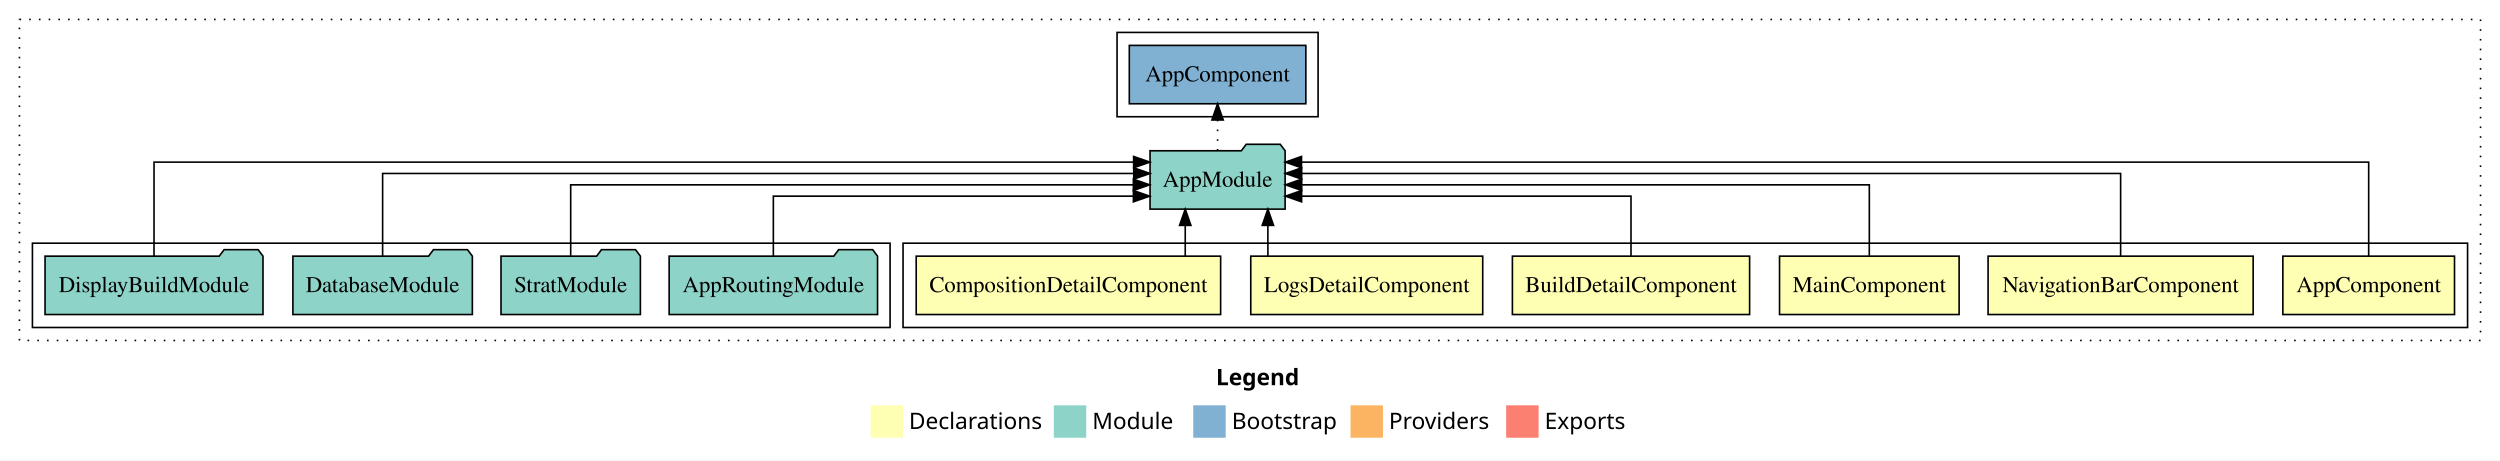
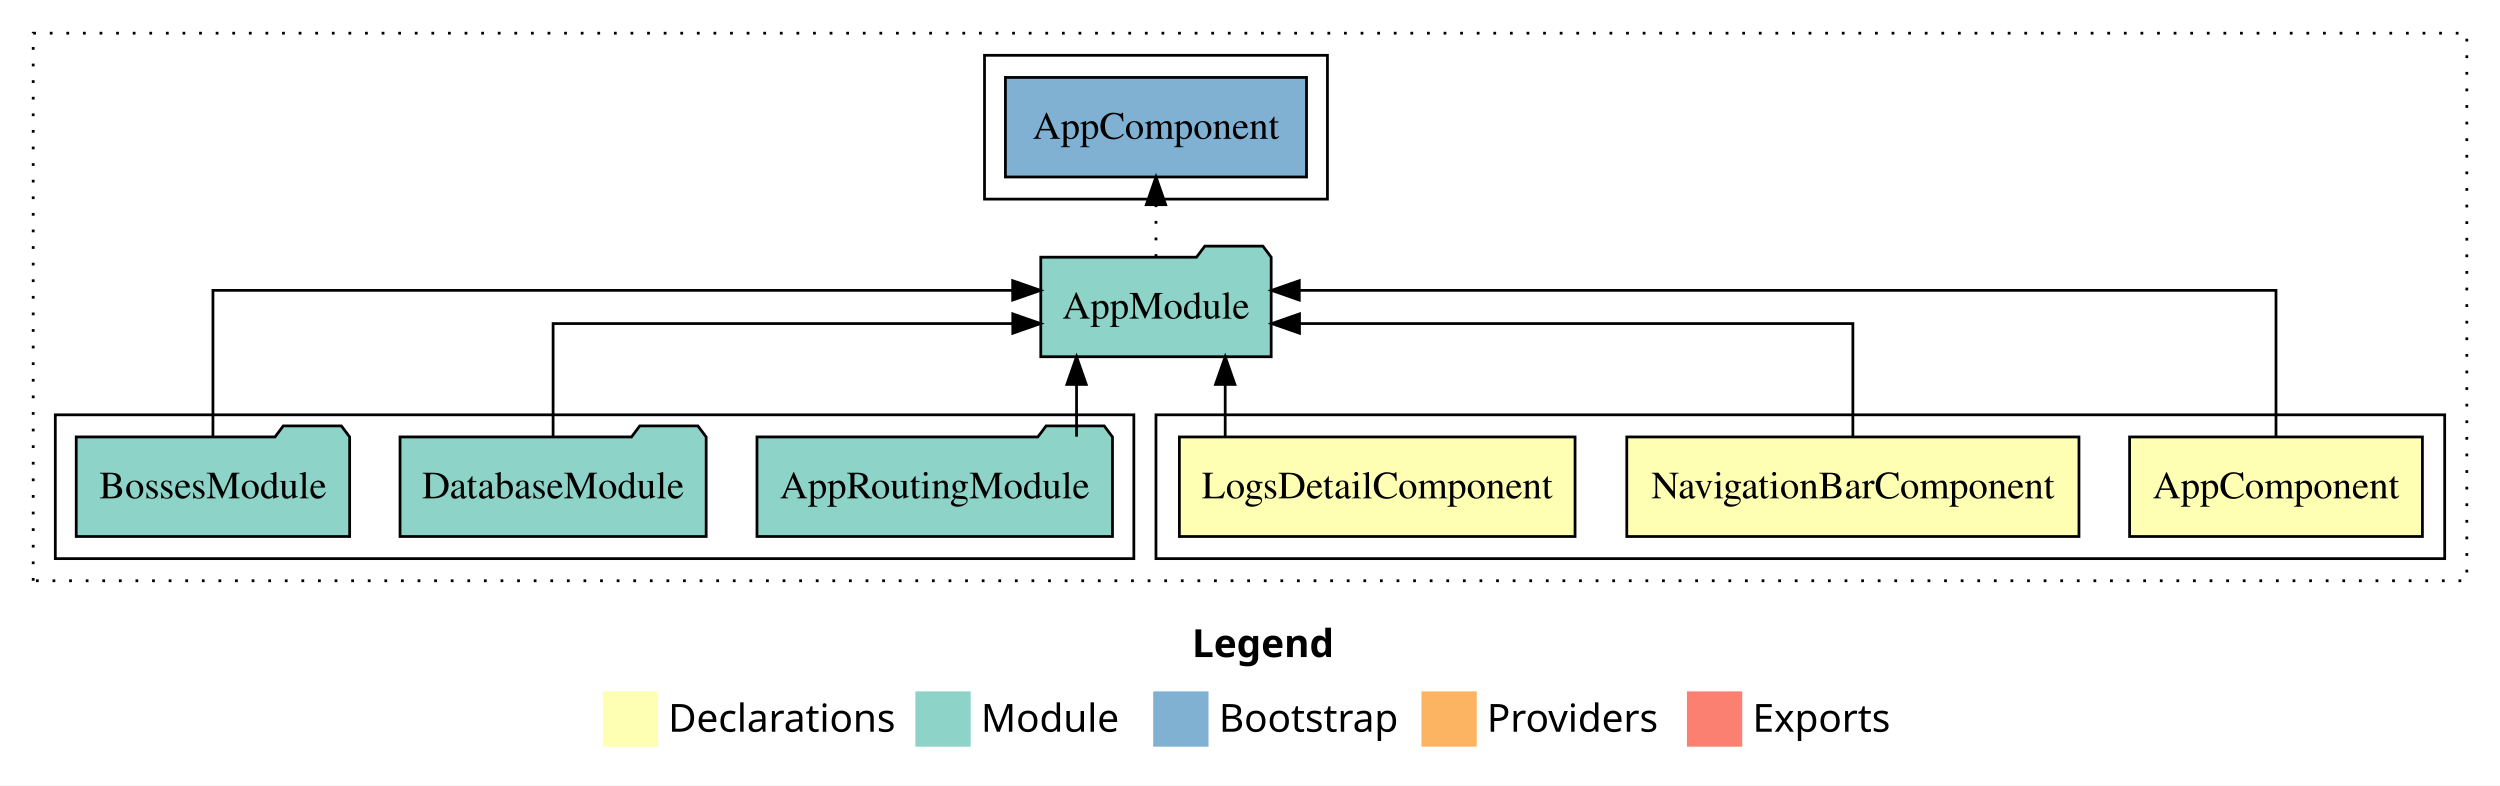
- <svg xmlns="http://www.w3.org/2000/svg" width="1542pt" height="284pt" viewBox="0.00 0.00 1542.00 284.00">
+ <svg xmlns="http://www.w3.org/2000/svg" width="904pt" height="284pt" viewBox="0.00 0.00 904.00 284.00">
  <g id="graph0" class="graph" transform="scale(1 1) rotate(0) translate(4 280)">
-     <polygon fill="#ffffff" stroke="transparent" points="-4,4 -4,-280 1538,-280 1538,4 -4,4" />
-     <text text-anchor="start" x="746.009" y="-42.4" font-family="sans-serif" font-weight="bold" font-size="14.00" fill="#000000">Legend</text>
-     <polygon fill="#ffffb3" stroke="transparent" points="533,-10 533,-30 553,-30 553,-10 533,-10" />
-     <text text-anchor="start" x="556.629" y="-15.4" font-family="sans-serif" font-size="14.00" fill="#000000">  Declarations</text>
-     <polygon fill="#8dd3c7" stroke="transparent" points="646,-10 646,-30 666,-30 666,-10 646,-10" />
-     <text text-anchor="start" x="669.725" y="-15.4" font-family="sans-serif" font-size="14.00" fill="#000000">  Module</text>
-     <polygon fill="#80b1d3" stroke="transparent" points="732,-10 732,-30 752,-30 752,-10 732,-10" />
-     <text text-anchor="start" x="755.781" y="-15.4" font-family="sans-serif" font-size="14.00" fill="#000000">  Bootstrap</text>
-     <polygon fill="#fdb462" stroke="transparent" points="829,-10 829,-30 849,-30 849,-10 829,-10" />
-     <text text-anchor="start" x="852.673" y="-15.4" font-family="sans-serif" font-size="14.00" fill="#000000">  Providers</text>
-     <polygon fill="#fb8072" stroke="transparent" points="925,-10 925,-30 945,-30 945,-10 925,-10" />
-     <text text-anchor="start" x="948.726" y="-15.4" font-family="sans-serif" font-size="14.00" fill="#000000">  Exports</text>
+     <polygon fill="#ffffff" stroke="transparent" points="-4,4 -4,-280 900,-280 900,4 -4,4" />
+     <text text-anchor="start" x="427.009" y="-42.4" font-family="sans-serif" font-weight="bold" font-size="14.00" fill="#000000">Legend</text>
+     <polygon fill="#ffffb3" stroke="transparent" points="214,-10 214,-30 234,-30 234,-10 214,-10" />
+     <text text-anchor="start" x="237.629" y="-15.4" font-family="sans-serif" font-size="14.00" fill="#000000">  Declarations</text>
+     <polygon fill="#8dd3c7" stroke="transparent" points="327,-10 327,-30 347,-30 347,-10 327,-10" />
+     <text text-anchor="start" x="350.725" y="-15.4" font-family="sans-serif" font-size="14.00" fill="#000000">  Module</text>
+     <polygon fill="#80b1d3" stroke="transparent" points="413,-10 413,-30 433,-30 433,-10 413,-10" />
+     <text text-anchor="start" x="436.781" y="-15.4" font-family="sans-serif" font-size="14.00" fill="#000000">  Bootstrap</text>
+     <polygon fill="#fdb462" stroke="transparent" points="510,-10 510,-30 530,-30 530,-10 510,-10" />
+     <text text-anchor="start" x="533.673" y="-15.4" font-family="sans-serif" font-size="14.00" fill="#000000">  Providers</text>
+     <polygon fill="#fb8072" stroke="transparent" points="606,-10 606,-30 626,-30 626,-10 606,-10" />
+     <text text-anchor="start" x="629.726" y="-15.4" font-family="sans-serif" font-size="14.00" fill="#000000">  Exports</text>
    <g id="clust1" class="cluster">
-       <polygon fill="none" stroke="#000000" stroke-dasharray="1,5" points="8,-70 8,-268 1526,-268 1526,-70 8,-70" />
+       <polygon fill="none" stroke="#000000" stroke-dasharray="1,5" points="8,-70 8,-268 888,-268 888,-70 8,-70" />
    </g>
    <g id="clust2" class="cluster">
-       <polygon fill="none" stroke="#000000" points="553,-78 553,-130 1518,-130 1518,-78 553,-78" />
+       <polygon fill="none" stroke="#000000" points="414,-78 414,-130 880,-130 880,-78 414,-78" />
    </g>
-     <g id="clust9" class="cluster">
-       <polygon fill="none" stroke="#000000" points="16,-78 16,-130 545,-130 545,-78 16,-78" />
+     <g id="clust6" class="cluster">
+       <polygon fill="none" stroke="#000000" points="16,-78 16,-130 406,-130 406,-78 16,-78" />
    </g>
-     <g id="clust11" class="cluster">
-       <polygon fill="none" stroke="#000000" points="685,-208 685,-260 809,-260 809,-208 685,-208" />
+     <g id="clust8" class="cluster">
+       <polygon fill="none" stroke="#000000" points="352,-208 352,-260 476,-260 476,-208 352,-208" />
    </g>
    <g id="node1" class="node">
-       <polygon fill="#ffffb3" stroke="#000000" points="1509.94,-122 1404.06,-122 1404.06,-86 1509.94,-86 1509.94,-122" />
-       <text text-anchor="middle" x="1457" y="-99.8" font-family="Times,serif" font-size="14.00" fill="#000000">AppComponent</text>
+       <polygon fill="#ffffb3" stroke="#000000" points="871.94,-122 766.06,-122 766.06,-86 871.94,-86 871.94,-122" />
+       <text text-anchor="middle" x="819" y="-99.8" font-family="Times,serif" font-size="14.00" fill="#000000">AppComponent</text>
+     </g>
+     <g id="node4" class="node">
+       <polygon fill="#8dd3c7" stroke="#000000" points="455.657,-187 452.657,-191 431.657,-191 428.657,-187 372.343,-187 372.343,-151 455.657,-151 455.657,-187" />
+       <text text-anchor="middle" x="414" y="-164.8" font-family="Times,serif" font-size="14.00" fill="#000000">AppModule</text>
+     </g>
+     <g id="edge1" class="edge">
+       <path fill="none" stroke="#000000" d="M819,-122.284C819,-143.321 819,-175 819,-175 819,-175 465.817,-175 465.817,-175" />
+       <polygon fill="#000000" stroke="#000000" points="465.817,-171.5 455.817,-175 465.817,-178.5 465.817,-171.5" />
+     </g>
+     <g id="node2" class="node">
+       <polygon fill="#ffffb3" stroke="#000000" points="747.752,-122 584.248,-122 584.248,-86 747.752,-86 747.752,-122" />
+       <text text-anchor="middle" x="666" y="-99.8" font-family="Times,serif" font-size="14.00" fill="#000000">NavigationBarComponent</text>
+     </g>
+     <g id="edge2" class="edge">
+       <path fill="none" stroke="#000000" d="M666,-122.022C666,-139.373 666,-163 666,-163 666,-163 465.896,-163 465.896,-163" />
+       <polygon fill="#000000" stroke="#000000" points="465.896,-159.5 455.896,-163 465.896,-166.5 465.896,-159.5" />
+     </g>
+     <g id="node3" class="node">
+       <polygon fill="#ffffb3" stroke="#000000" points="565.538,-122 422.462,-122 422.462,-86 565.538,-86 565.538,-122" />
+       <text text-anchor="middle" x="494" y="-99.8" font-family="Times,serif" font-size="14.00" fill="#000000">LogsDetailComponent</text>
+     </g>
+     <g id="edge3" class="edge">
+       <path fill="none" stroke="#000000" d="M439.03,-122.106C439.03,-122.106 439.03,-140.991 439.03,-140.991" />
+       <polygon fill="#000000" stroke="#000000" points="435.53,-140.991 439.03,-150.991 442.53,-140.991 435.53,-140.991" />
+     </g>
+     <g id="node8" class="node">
+       <polygon fill="#80b1d3" stroke="#000000" points="468.439,-252 359.561,-252 359.561,-216 468.439,-216 468.439,-252" />
+       <text text-anchor="middle" x="414" y="-229.8" font-family="Times,serif" font-size="14.00" fill="#000000">AppComponent </text>
+     </g>
+     <g id="edge7" class="edge">
+       <path fill="none" stroke="#000000" stroke-dasharray="1,5" d="M414,-187.106C414,-187.106 414,-205.991 414,-205.991" />
+       <polygon fill="#000000" stroke="#000000" points="410.5,-205.991 414,-215.991 417.5,-205.991 410.5,-205.991" />
+     </g>
+     <g id="node5" class="node">
+       <polygon fill="#8dd3c7" stroke="#000000" points="398.274,-122 395.274,-126 374.274,-126 371.274,-122 269.726,-122 269.726,-86 398.274,-86 398.274,-122" />
+       <text text-anchor="middle" x="334" y="-99.8" font-family="Times,serif" font-size="14.00" fill="#000000">AppRoutingModule</text>
+     </g>
+     <g id="edge4" class="edge">
+       <path fill="none" stroke="#000000" d="M385.279,-122.106C385.279,-122.106 385.279,-140.991 385.279,-140.991" />
+       <polygon fill="#000000" stroke="#000000" points="381.779,-140.991 385.279,-150.991 388.779,-140.991 381.779,-140.991" />
+     </g>
+     <g id="node6" class="node">
+       <polygon fill="#8dd3c7" stroke="#000000" points="251.35,-122 248.35,-126 227.35,-126 224.35,-122 140.65,-122 140.65,-86 251.35,-86 251.35,-122" />
+       <text text-anchor="middle" x="196" y="-99.8" font-family="Times,serif" font-size="14.00" fill="#000000">DatabaseModule</text>
+     </g>
+     <g id="edge5" class="edge">
+       <path fill="none" stroke="#000000" d="M196,-122.022C196,-139.373 196,-163 196,-163 196,-163 362.225,-163 362.225,-163" />
+       <polygon fill="#000000" stroke="#000000" points="362.225,-166.5 372.225,-163 362.225,-159.5 362.225,-166.5" />
    </g>
    <g id="node7" class="node">
-       <polygon fill="#8dd3c7" stroke="#000000" points="788.657,-187 785.657,-191 764.657,-191 761.657,-187 705.343,-187 705.343,-151 788.657,-151 788.657,-187" />
-       <text text-anchor="middle" x="747" y="-164.8" font-family="Times,serif" font-size="14.00" fill="#000000">AppModule</text>
-     </g>
-     <g id="edge1" class="edge">
-       <path fill="none" stroke="#000000" d="M1457,-122.011C1457,-144.485 1457,-180 1457,-180 1457,-180 798.763,-180 798.763,-180" />
-       <polygon fill="#000000" stroke="#000000" points="798.763,-176.5 788.763,-180 798.763,-183.5 798.763,-176.5" />
-     </g>
-     <g id="node2" class="node">
-       <polygon fill="#ffffb3" stroke="#000000" points="1385.752,-122 1222.248,-122 1222.248,-86 1385.752,-86 1385.752,-122" />
-       <text text-anchor="middle" x="1304" y="-99.8" font-family="Times,serif" font-size="14.00" fill="#000000">NavigationBarComponent</text>
-     </g>
-     <g id="edge2" class="edge">
-       <path fill="none" stroke="#000000" d="M1304,-122.129C1304,-142.572 1304,-173 1304,-173 1304,-173 798.865,-173 798.865,-173" />
-       <polygon fill="#000000" stroke="#000000" points="798.866,-169.5 788.865,-173 798.865,-176.5 798.866,-169.5" />
-     </g>
-     <g id="node3" class="node">
-       <polygon fill="#ffffb3" stroke="#000000" points="1204.382,-122 1093.618,-122 1093.618,-86 1204.382,-86 1204.382,-122" />
-       <text text-anchor="middle" x="1149" y="-99.8" font-family="Times,serif" font-size="14.00" fill="#000000">MainComponent</text>
-     </g>
-     <g id="edge3" class="edge">
-       <path fill="none" stroke="#000000" d="M1149,-122.267C1149,-140.555 1149,-166 1149,-166 1149,-166 798.883,-166 798.883,-166" />
-       <polygon fill="#000000" stroke="#000000" points="798.883,-162.5 788.883,-166 798.883,-169.5 798.883,-162.5" />
-     </g>
-     <g id="node4" class="node">
-       <polygon fill="#ffffb3" stroke="#000000" points="1075.158,-122 928.842,-122 928.842,-86 1075.158,-86 1075.158,-122" />
-       <text text-anchor="middle" x="1002" y="-99.8" font-family="Times,serif" font-size="14.00" fill="#000000">BuildDetailComponent</text>
-     </g>
-     <g id="edge4" class="edge">
-       <path fill="none" stroke="#000000" d="M1002,-122.009C1002,-138.049 1002,-159 1002,-159 1002,-159 798.822,-159 798.822,-159" />
-       <polygon fill="#000000" stroke="#000000" points="798.823,-155.5 788.822,-159 798.822,-162.5 798.823,-155.5" />
-     </g>
-     <g id="node5" class="node">
-       <polygon fill="#ffffb3" stroke="#000000" points="910.538,-122 767.462,-122 767.462,-86 910.538,-86 910.538,-122" />
-       <text text-anchor="middle" x="839" y="-99.8" font-family="Times,serif" font-size="14.00" fill="#000000">LogsDetailComponent</text>
-     </g>
-     <g id="edge5" class="edge">
-       <path fill="none" stroke="#000000" d="M778.03,-122.106C778.03,-122.106 778.03,-140.991 778.03,-140.991" />
-       <polygon fill="#000000" stroke="#000000" points="774.53,-140.991 778.03,-150.991 781.53,-140.991 774.53,-140.991" />
-     </g>
-     <g id="node6" class="node">
-       <polygon fill="#ffffb3" stroke="#000000" points="748.884,-122 561.116,-122 561.116,-86 748.884,-86 748.884,-122" />
-       <text text-anchor="middle" x="655" y="-99.8" font-family="Times,serif" font-size="14.00" fill="#000000">CompositionDetailComponent</text>
+       <polygon fill="#8dd3c7" stroke="#000000" points="122.436,-122 119.436,-126 98.436,-126 95.436,-122 23.564,-122 23.564,-86 122.436,-86 122.436,-122" />
+       <text text-anchor="middle" x="73" y="-99.8" font-family="Times,serif" font-size="14.00" fill="#000000">BossesModule</text>
    </g>
    <g id="edge6" class="edge">
-       <path fill="none" stroke="#000000" d="M727.057,-122.106C727.057,-122.106 727.057,-140.991 727.057,-140.991" />
-       <polygon fill="#000000" stroke="#000000" points="723.557,-140.991 727.057,-150.991 730.557,-140.991 723.557,-140.991" />
-     </g>
-     <g id="node12" class="node">
-       <polygon fill="#80b1d3" stroke="#000000" points="801.439,-252 692.561,-252 692.561,-216 801.439,-216 801.439,-252" />
-       <text text-anchor="middle" x="747" y="-229.8" font-family="Times,serif" font-size="14.00" fill="#000000">AppComponent </text>
-     </g>
-     <g id="edge11" class="edge">
-       <path fill="none" stroke="#000000" stroke-dasharray="1,5" d="M747,-187.106C747,-187.106 747,-205.991 747,-205.991" />
-       <polygon fill="#000000" stroke="#000000" points="743.5,-205.991 747,-215.991 750.5,-205.991 743.5,-205.991" />
-     </g>
-     <g id="node8" class="node">
-       <polygon fill="#8dd3c7" stroke="#000000" points="537.274,-122 534.274,-126 513.274,-126 510.274,-122 408.726,-122 408.726,-86 537.274,-86 537.274,-122" />
-       <text text-anchor="middle" x="473" y="-99.8" font-family="Times,serif" font-size="14.00" fill="#000000">AppRoutingModule</text>
-     </g>
-     <g id="edge7" class="edge">
-       <path fill="none" stroke="#000000" d="M473,-122.009C473,-138.049 473,-159 473,-159 473,-159 695.087,-159 695.087,-159" />
-       <polygon fill="#000000" stroke="#000000" points="695.087,-162.5 705.087,-159 695.087,-155.5 695.087,-162.5" />
-     </g>
-     <g id="node9" class="node">
-       <polygon fill="#8dd3c7" stroke="#000000" points="390.989,-122 387.989,-126 366.989,-126 363.989,-122 305.011,-122 305.011,-86 390.989,-86 390.989,-122" />
-       <text text-anchor="middle" x="348" y="-99.8" font-family="Times,serif" font-size="14.00" fill="#000000">StratModule</text>
-     </g>
-     <g id="edge8" class="edge">
-       <path fill="none" stroke="#000000" d="M348,-122.267C348,-140.555 348,-166 348,-166 348,-166 695.054,-166 695.054,-166" />
-       <polygon fill="#000000" stroke="#000000" points="695.054,-169.5 705.054,-166 695.054,-162.5 695.054,-169.5" />
-     </g>
-     <g id="node10" class="node">
-       <polygon fill="#8dd3c7" stroke="#000000" points="287.35,-122 284.35,-126 263.35,-126 260.35,-122 176.65,-122 176.65,-86 287.35,-86 287.35,-122" />
-       <text text-anchor="middle" x="232" y="-99.8" font-family="Times,serif" font-size="14.00" fill="#000000">DatabaseModule</text>
-     </g>
-     <g id="edge9" class="edge">
-       <path fill="none" stroke="#000000" d="M232,-122.129C232,-142.572 232,-173 232,-173 232,-173 695.292,-173 695.292,-173" />
-       <polygon fill="#000000" stroke="#000000" points="695.292,-176.5 705.292,-173 695.292,-169.5 695.292,-176.5" />
-     </g>
-     <g id="node11" class="node">
-       <polygon fill="#8dd3c7" stroke="#000000" points="158.215,-122 155.215,-126 134.215,-126 131.215,-122 23.785,-122 23.785,-86 158.215,-86 158.215,-122" />
-       <text text-anchor="middle" x="91" y="-99.8" font-family="Times,serif" font-size="14.00" fill="#000000">DisplayBuildModule</text>
-     </g>
-     <g id="edge10" class="edge">
-       <path fill="none" stroke="#000000" d="M91,-122.011C91,-144.485 91,-180 91,-180 91,-180 695.217,-180 695.217,-180" />
-       <polygon fill="#000000" stroke="#000000" points="695.217,-183.5 705.217,-180 695.217,-176.5 695.217,-183.5" />
+       <path fill="none" stroke="#000000" d="M73,-122.284C73,-143.321 73,-175 73,-175 73,-175 362.187,-175 362.187,-175" />
+       <polygon fill="#000000" stroke="#000000" points="362.187,-178.5 372.187,-175 362.187,-171.5 362.187,-178.5" />
    </g>
  </g>
</svg>
